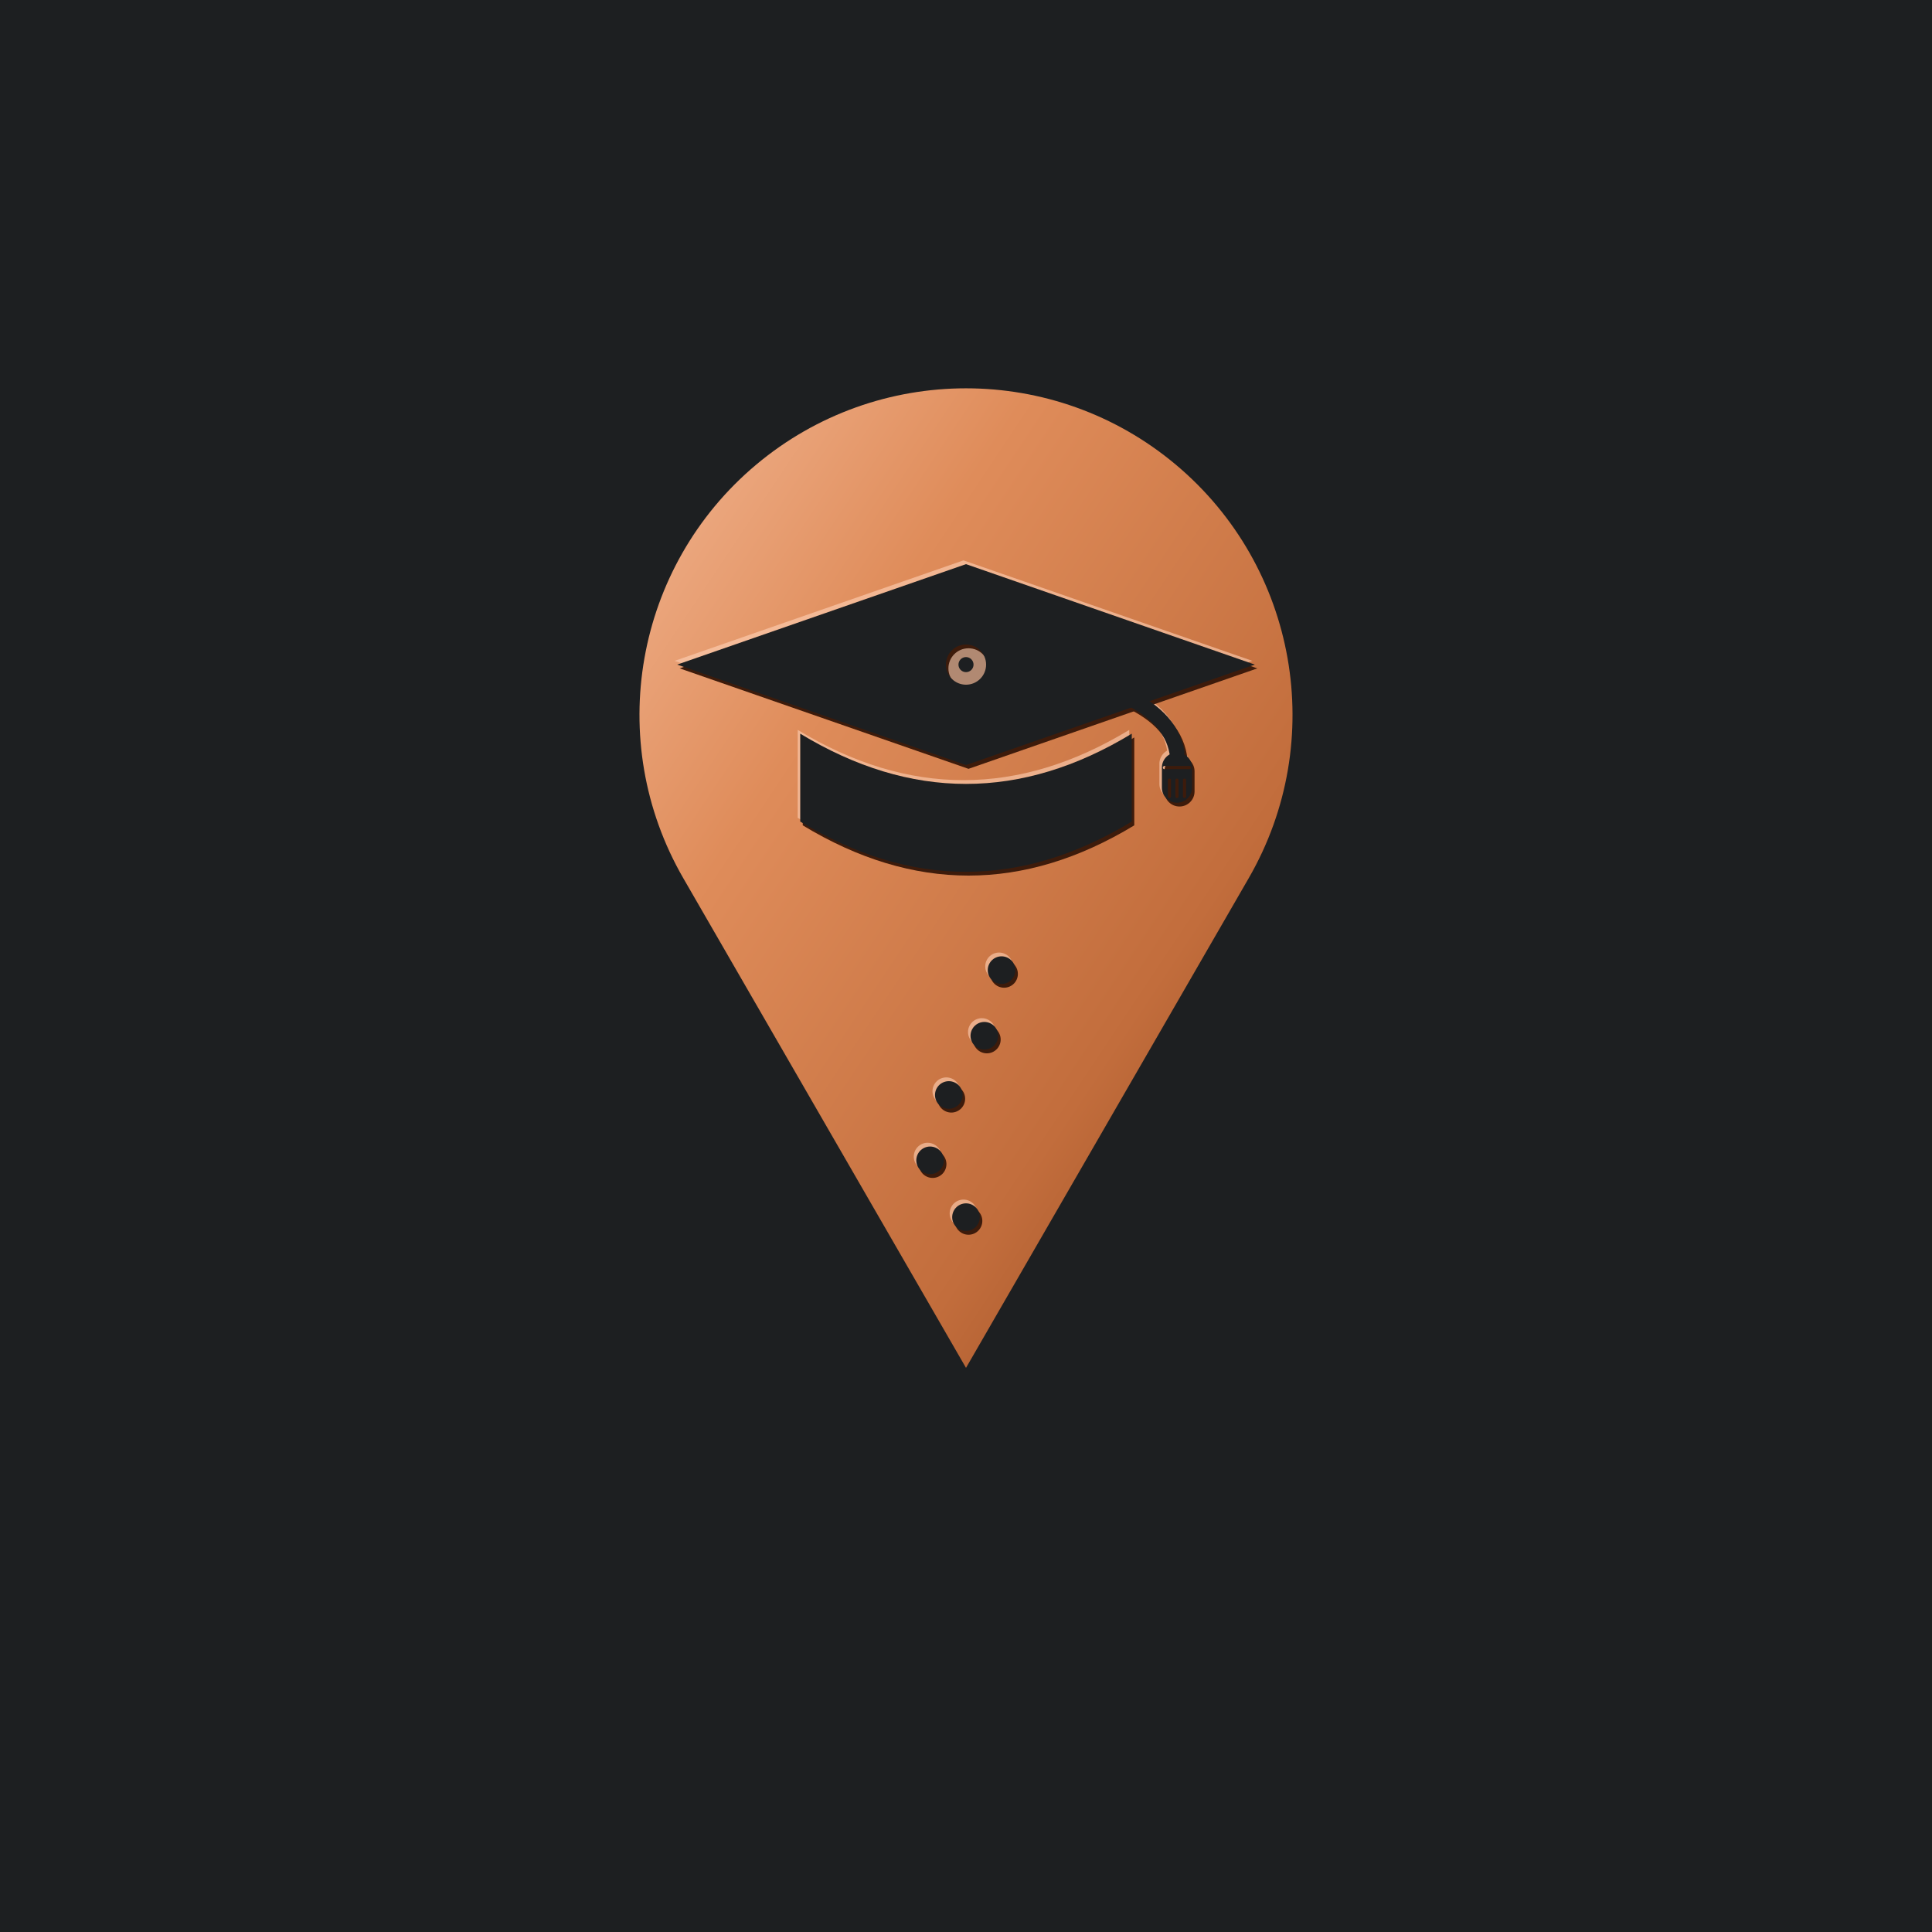
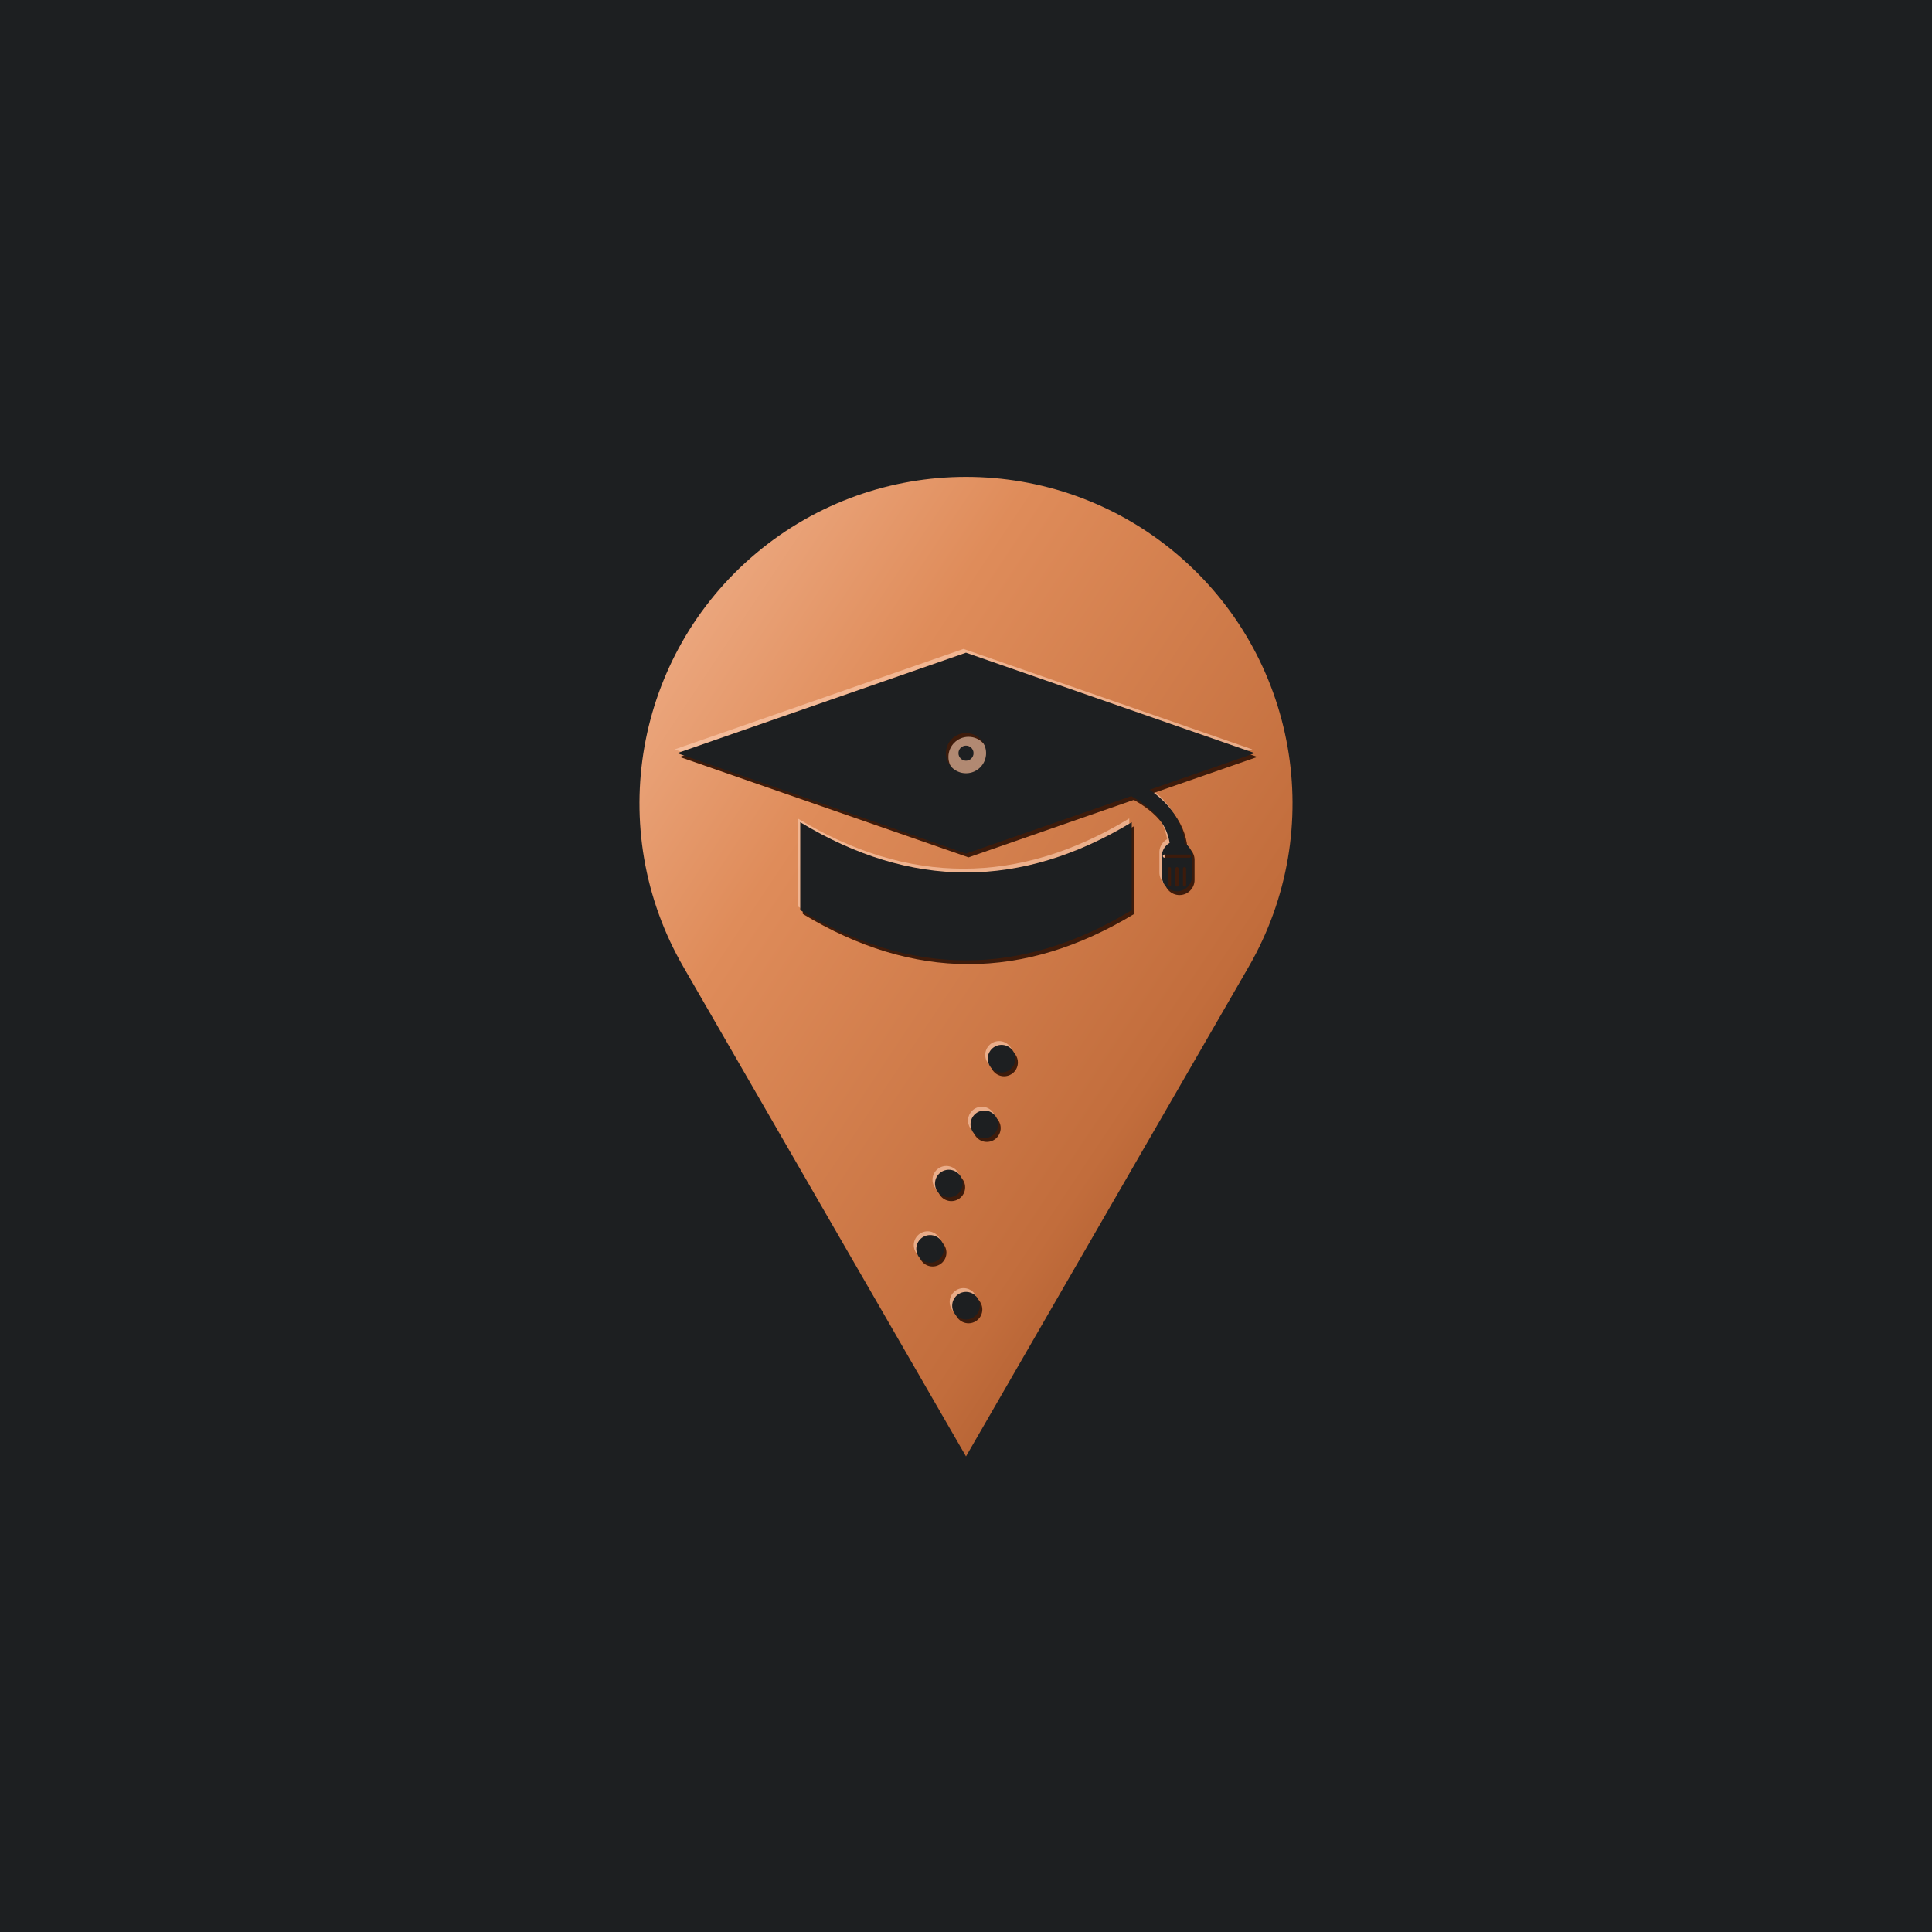
<svg xmlns="http://www.w3.org/2000/svg" width="1024" height="1024" viewBox="0 0 1200 1200">
  <rect width="1200" height="1200" fill="#1D1F21" />
  <defs>
    <linearGradient id="metalCopper" x1="0%" y1="0%" x2="100%" y2="100%">
      <stop offset="0%" stop-color="#F2B591" />
      <stop offset="30%" stop-color="#DF8C5A" />
      <stop offset="70%" stop-color="#C26D3C" />
      <stop offset="100%" stop-color="#8F431B" />
    </linearGradient>
    <mask id="capMask">
      <rect x="-500" y="-500" width="2200" height="2200" fill="white" />
      <path d="M 512 280 L 742 360 L 512 440 L 282 360 Z" fill="black" />
      <path d="M 380 415 Q 512 495 644 415 L 644 485 Q 512 565 380 485 Z" fill="black" />
      <path d="M 512 360 Q 670 370 680 430" fill="none" stroke="black" stroke-width="12" stroke-linecap="round" />
      <rect x="668" y="430" width="24" height="40" rx="12" fill="black" />
      <path d="M 670 442 L 690 442" stroke="white" stroke-width="2.5" stroke-linecap="round" />
      <path d="M 674 452 L 674 465 M 680 452 L 680 465 M 686 452 L 686 465" stroke="white" stroke-width="2.5" stroke-linecap="round" />
      <circle cx="512" cy="360" r="16" fill="white" />
      <circle cx="512" cy="360" r="6" fill="black" />
      <path d="M 512 800 C 412 720, 612 640, 512 560" fill="none" stroke="black" stroke-width="22" stroke-dasharray="0, 55" stroke-linecap="round" />
    </mask>
  </defs>
-   <g transform="translate(600, 600) scale(0.78) translate(-512, -600)" mask="url(#capMask)">
+   <g transform="translate(600, 655) scale(0.78) translate(-512, -600)" mask="url(#capMask)">
    <path d="M 286.84 530 A 260 260 0 1 1 737.16 530 L 512 920 Z" fill="url(#metalCopper)" />
    <g transform="translate(-2, -3)">
      <g fill="#FFD2B8" opacity="0.6">
        <path d="M 512 280 L 742 360 L 512 440 L 282 360 Z" />
        <path d="M 380 415 Q 512 495 644 415 L 644 485 Q 512 565 380 485 Z" />
        <path d="M 512 800 C 412 720, 612 640, 512 560" fill="none" stroke="#FFD2B8" stroke-width="22" stroke-dasharray="0, 55" stroke-linecap="round" />
        <path d="M 512 360 Q 670 370 680 430" fill="none" stroke="#FFD2B8" stroke-width="12" stroke-linecap="round" />
        <rect x="668" y="430" width="24" height="40" rx="12" />
        <circle cx="512" cy="360" r="6" />
      </g>
      <circle cx="512" cy="360" r="16" fill="#3D1B0B" />
    </g>
    <g transform="translate(2, 3)">
      <g fill="#3D1B0B">
        <path d="M 512 280 L 742 360 L 512 440 L 282 360 Z" />
        <path d="M 380 415 Q 512 495 644 415 L 644 485 Q 512 565 380 485 Z" />
        <path d="M 512 800 C 412 720, 612 640, 512 560" fill="none" stroke="#3D1B0B" stroke-width="22" stroke-dasharray="0, 55" stroke-linecap="round" />
        <path d="M 512 360 Q 670 370 680 430" fill="none" stroke="#3D1B0B" stroke-width="12" stroke-linecap="round" />
        <rect x="668" y="430" width="24" height="40" rx="12" />
        <circle cx="512" cy="360" r="6" />
      </g>
      <circle cx="512" cy="360" r="16" fill="#FFD2B8" opacity="0.6" />
    </g>
  </g>
</svg>
